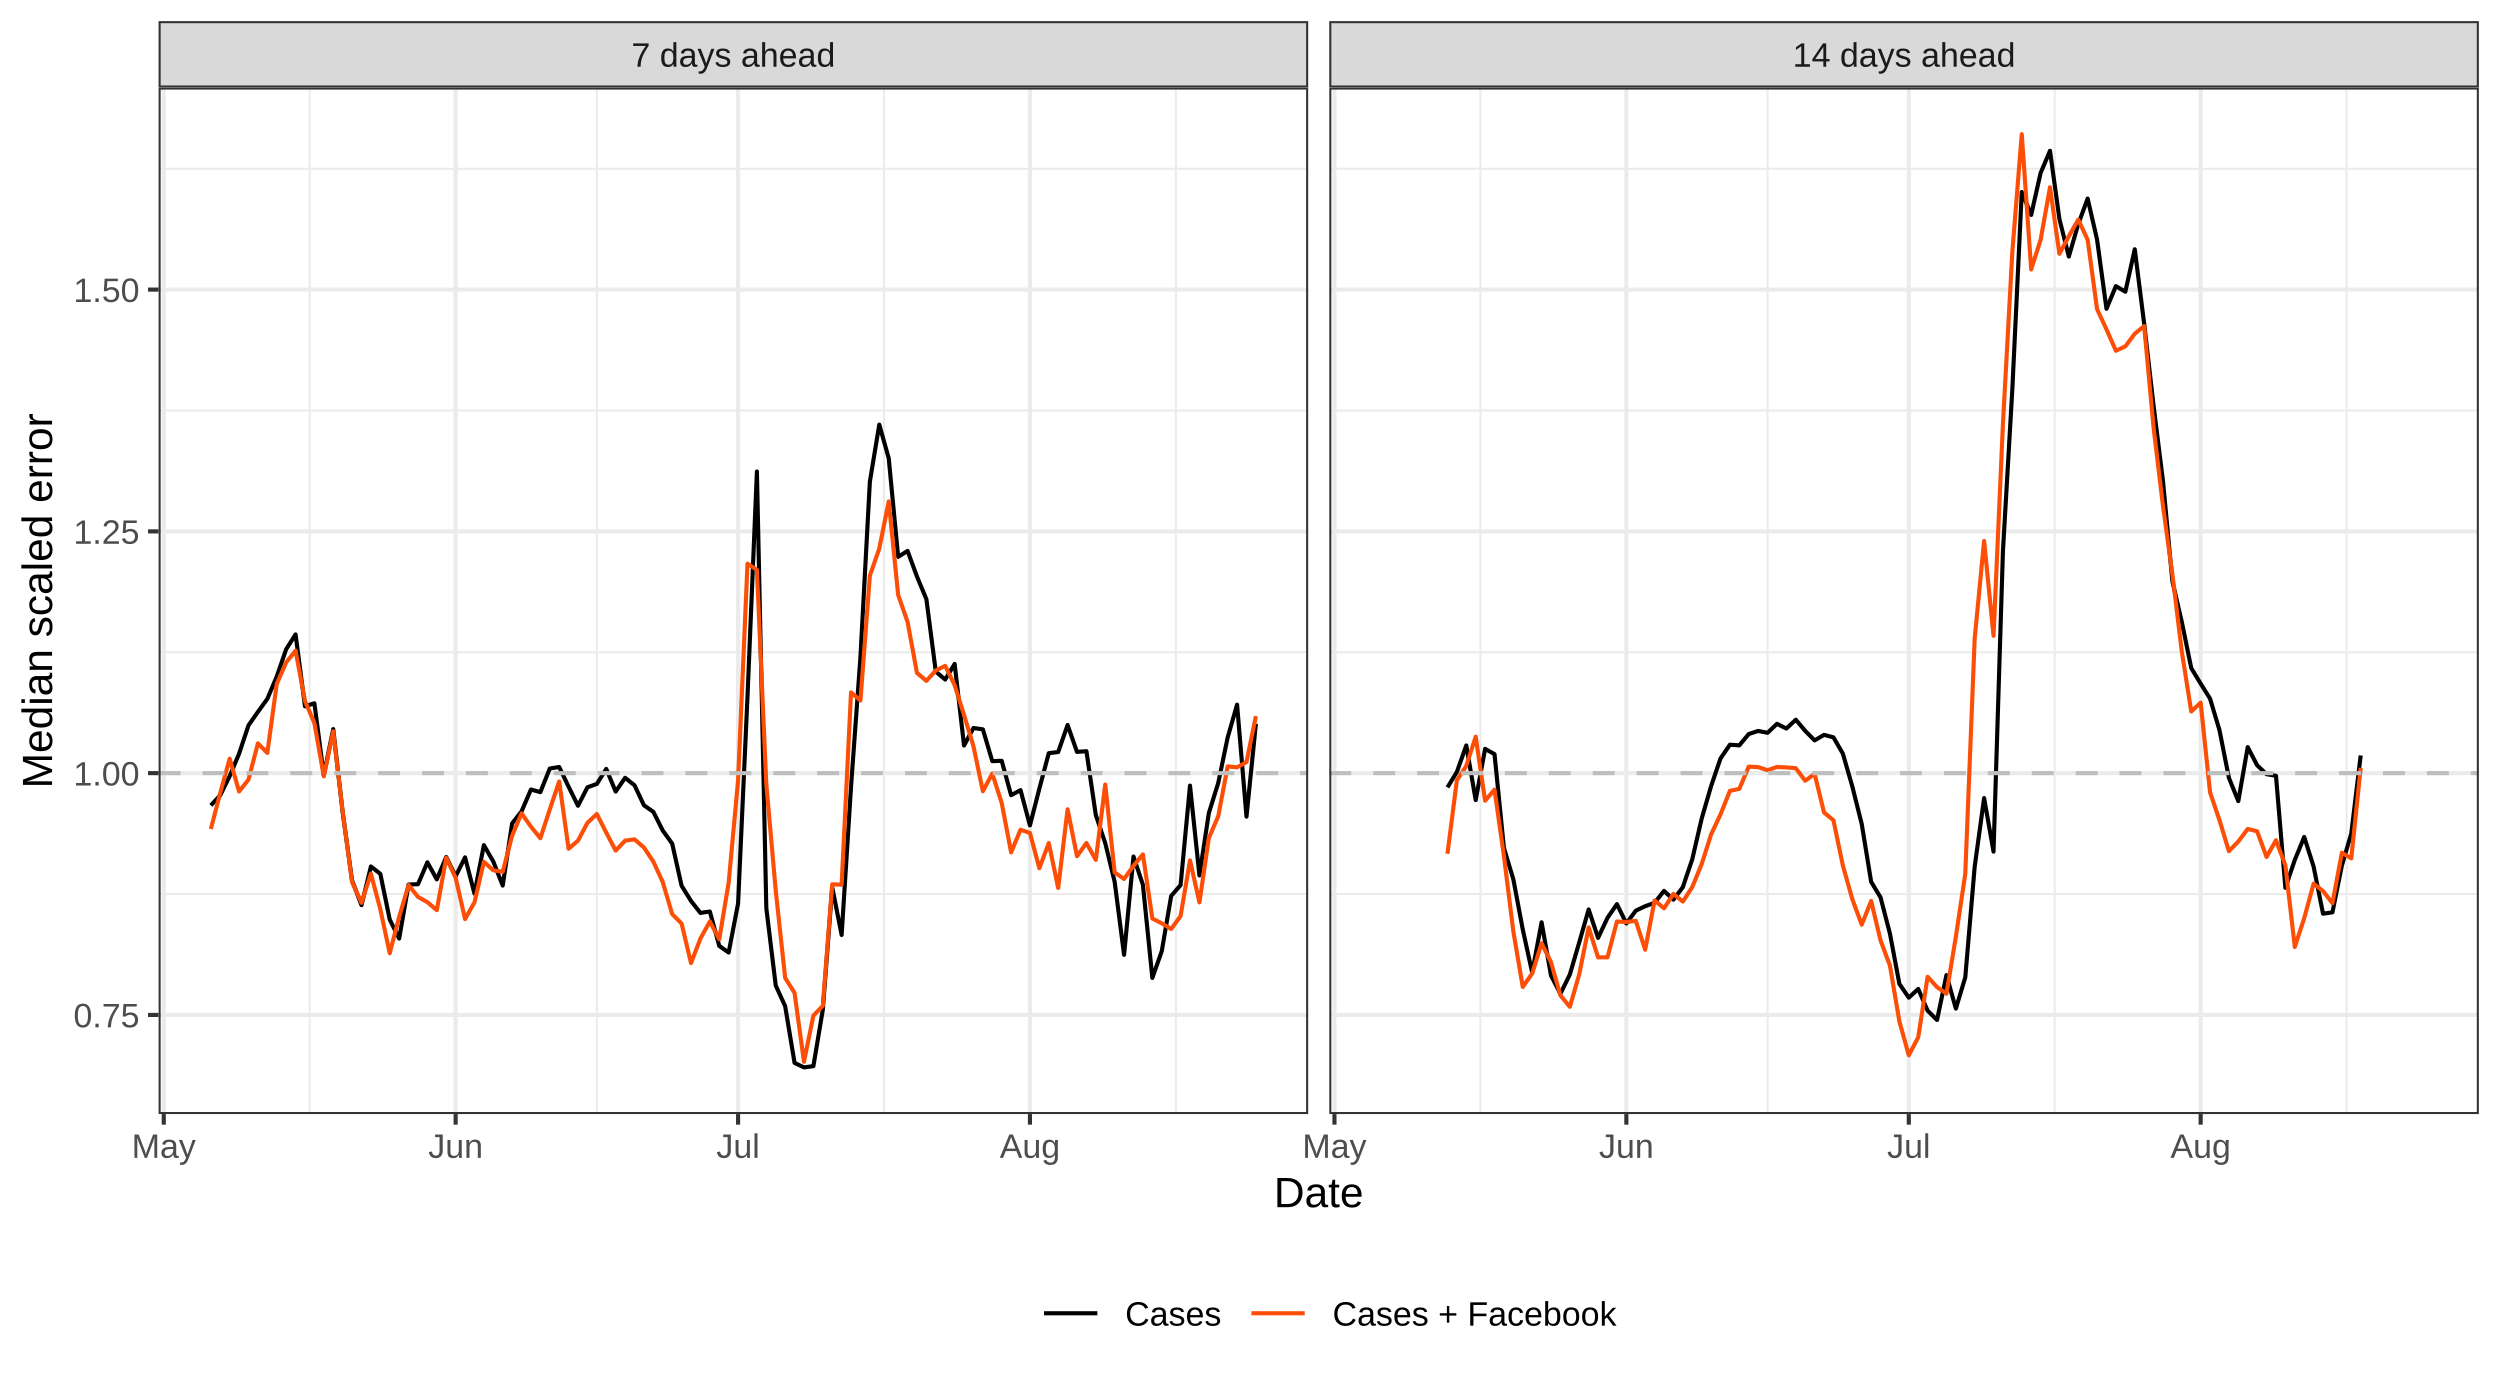
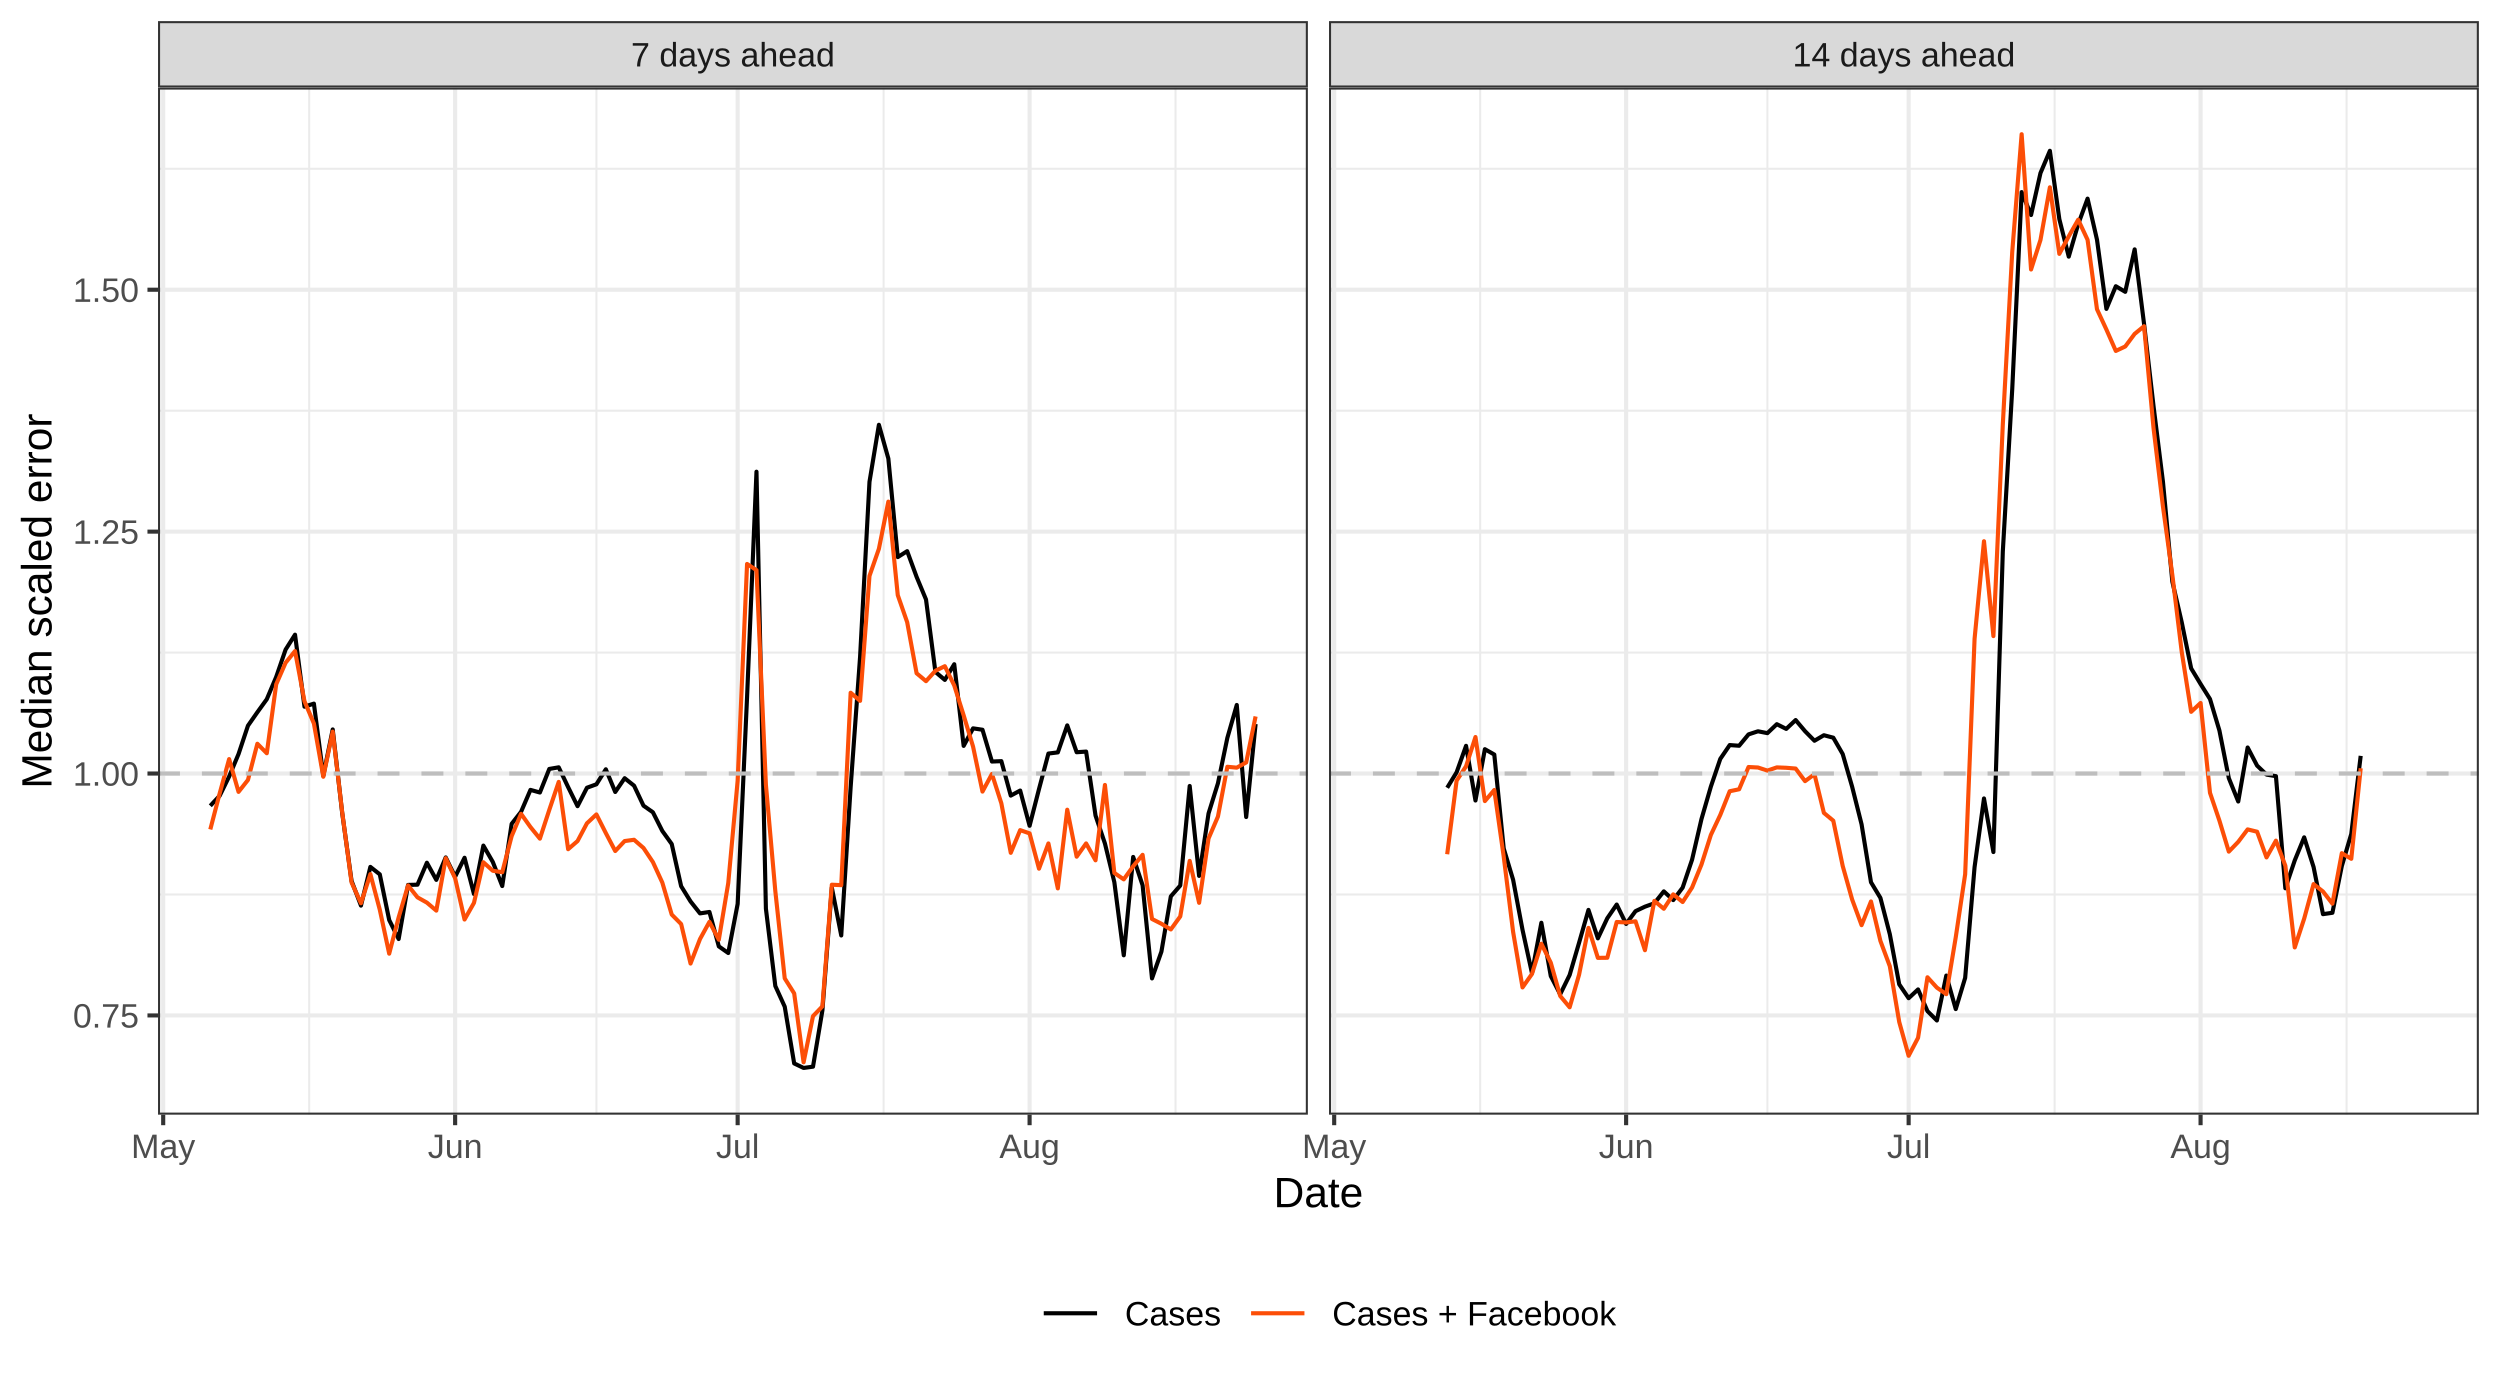
- <svg xmlns="http://www.w3.org/2000/svg" class="svglite" width="648.00pt" height="360.00pt" viewBox="0 0 648.00 360.00">
+ <svg xmlns="http://www.w3.org/2000/svg" viewBox="0 0 648.00 360.00">
  <defs>
    <style type="text/css">
-     .svglite line, .svglite polyline, .svglite polygon, .svglite path, .svglite rect, .svglite circle {
+     line, polyline, polygon, path, rect, circle {
      fill: none;
      stroke: #000000;
      stroke-linecap: round;
      stroke-linejoin: round;
      stroke-miterlimit: 10.00;
    }
-     .svglite text {
-       white-space: pre;
-     }
  </style>
  </defs>
  <rect width="100%" height="100%" style="stroke: none; fill: #FFFFFF;" />
+   <rect x="0.00" y="0.00" width="648.00" height="360.00" style="stroke-width: 1.07; stroke: #FFFFFF; fill: #FFFFFF;" />
  <defs>
-     <clipPath id="cpMC4wMHw2NDguMDB8MC4wMHwzNjAuMDA=">
+     <clipPath id="cpNDAuOTZ8MzM5LjAwfDI4OC45MnwyMi42OQ==">
+       <rect x="40.96" y="22.69" width="298.04" height="266.23" />
+     </clipPath>
+   </defs>
+   <rect x="40.96" y="22.69" width="298.04" height="266.23" style="stroke-width: 1.07; stroke: none; fill: #FFFFFF;" clip-path="url(#cpNDAuOTZ8MzM5LjAwfDI4OC45MnwyMi42OQ==)" />
+   <polyline points="40.96,231.85 339.00,231.85 " style="stroke-width: 0.53; stroke: #EBEBEB; stroke-linecap: butt;" clip-path="url(#cpNDAuOTZ8MzM5LjAwfDI4OC45MnwyMi42OQ==)" />
+   <polyline points="40.96,169.15 339.00,169.15 " style="stroke-width: 0.53; stroke: #EBEBEB; stroke-linecap: butt;" clip-path="url(#cpNDAuOTZ8MzM5LjAwfDI4OC45MnwyMi42OQ==)" />
+   <polyline points="40.96,106.45 339.00,106.45 " style="stroke-width: 0.53; stroke: #EBEBEB; stroke-linecap: butt;" clip-path="url(#cpNDAuOTZ8MzM5LjAwfDI4OC45MnwyMi42OQ==)" />
+   <polyline points="40.96,43.75 339.00,43.75 " style="stroke-width: 0.53; stroke: #EBEBEB; stroke-linecap: butt;" clip-path="url(#cpNDAuOTZ8MzM5LjAwfDI4OC45MnwyMi42OQ==)" />
+   <polyline points="80.14,288.92 80.14,22.69 " style="stroke-width: 0.53; stroke: #EBEBEB; stroke-linecap: butt;" clip-path="url(#cpNDAuOTZ8MzM5LjAwfDI4OC45MnwyMi42OQ==)" />
+   <polyline points="154.59,288.92 154.59,22.69 " style="stroke-width: 0.53; stroke: #EBEBEB; stroke-linecap: butt;" clip-path="url(#cpNDAuOTZ8MzM5LjAwfDI4OC45MnwyMi42OQ==)" />
+   <polyline points="229.03,288.92 229.03,22.69 " style="stroke-width: 0.53; stroke: #EBEBEB; stroke-linecap: butt;" clip-path="url(#cpNDAuOTZ8MzM5LjAwfDI4OC45MnwyMi42OQ==)" />
+   <polyline points="304.70,288.92 304.70,22.69 " style="stroke-width: 0.53; stroke: #EBEBEB; stroke-linecap: butt;" clip-path="url(#cpNDAuOTZ8MzM5LjAwfDI4OC45MnwyMi42OQ==)" />
+   <polyline points="40.96,263.20 339.00,263.20 " style="stroke-width: 1.07; stroke: #EBEBEB; stroke-linecap: butt;" clip-path="url(#cpNDAuOTZ8MzM5LjAwfDI4OC45MnwyMi42OQ==)" />
+   <polyline points="40.96,200.50 339.00,200.50 " style="stroke-width: 1.07; stroke: #EBEBEB; stroke-linecap: butt;" clip-path="url(#cpNDAuOTZ8MzM5LjAwfDI4OC45MnwyMi42OQ==)" />
+   <polyline points="40.96,137.80 339.00,137.80 " style="stroke-width: 1.07; stroke: #EBEBEB; stroke-linecap: butt;" clip-path="url(#cpNDAuOTZ8MzM5LjAwfDI4OC45MnwyMi42OQ==)" />
+   <polyline points="40.96,75.10 339.00,75.10 " style="stroke-width: 1.07; stroke: #EBEBEB; stroke-linecap: butt;" clip-path="url(#cpNDAuOTZ8MzM5LjAwfDI4OC45MnwyMi42OQ==)" />
+   <polyline points="42.30,288.92 42.30,22.69 " style="stroke-width: 1.07; stroke: #EBEBEB; stroke-linecap: butt;" clip-path="url(#cpNDAuOTZ8MzM5LjAwfDI4OC45MnwyMi42OQ==)" />
+   <polyline points="117.97,288.92 117.97,22.69 " style="stroke-width: 1.07; stroke: #EBEBEB; stroke-linecap: butt;" clip-path="url(#cpNDAuOTZ8MzM5LjAwfDI4OC45MnwyMi42OQ==)" />
+   <polyline points="191.20,288.92 191.20,22.69 " style="stroke-width: 1.07; stroke: #EBEBEB; stroke-linecap: butt;" clip-path="url(#cpNDAuOTZ8MzM5LjAwfDI4OC45MnwyMi42OQ==)" />
+   <polyline points="266.87,288.92 266.87,22.69 " style="stroke-width: 1.07; stroke: #EBEBEB; stroke-linecap: butt;" clip-path="url(#cpNDAuOTZ8MzM5LjAwfDI4OC45MnwyMi42OQ==)" />
+   <polyline points="54.51,208.86 56.95,206.24 59.39,201.27 61.83,195.44 64.27,188.10 66.71,184.61 69.15,181.24 71.59,175.46 74.03,168.37 76.47,164.51 78.92,183.17 81.36,182.38 83.80,201.05 86.24,189.07 88.68,210.59 91.12,228.31 93.56,234.73 96.00,224.70 98.44,226.63 100.88,238.47 103.33,243.39 105.77,229.37 108.21,229.31 110.65,223.62 113.09,228.06 115.53,222.25 117.97,227.24 120.41,222.33 122.85,231.73 125.29,219.18 127.73,223.41 130.18,229.66 132.62,213.54 135.06,210.42 137.50,204.74 139.94,205.42 142.38,199.31 144.82,198.89 147.26,204.02 149.70,208.96 152.14,204.18 154.59,203.29 157.03,199.40 159.47,205.28 161.91,201.71 164.35,203.65 166.79,208.83 169.23,210.54 171.67,215.38 174.11,218.77 176.55,229.70 178.99,233.65 181.44,236.75 183.88,236.38 186.32,245.30 188.76,247.02 191.20,234.29 193.64,180.67 196.08,122.27 198.52,235.52 200.96,255.57 203.40,260.93 205.85,275.64 208.29,276.81 210.73,276.48 213.17,261.88 215.61,230.07 218.05,242.47 220.49,203.97 222.93,170.32 225.37,124.89 227.81,110.11 230.26,118.86 232.70,144.40 235.14,142.86 237.58,149.52 240.02,155.39 242.46,174.17 244.90,176.23 247.34,172.17 249.78,193.33 252.22,188.79 254.66,189.15 257.11,197.39 259.55,197.29 261.99,206.22 264.43,204.91 266.87,214.04 269.31,204.52 271.75,195.32 274.19,195.02 276.63,188.02 279.07,194.98 281.52,194.81 283.96,211.39 286.40,218.64 288.84,228.68 291.28,247.61 293.72,222.12 296.16,229.46 298.60,253.60 301.04,246.66 303.48,232.34 305.92,229.53 308.37,203.73 310.81,227.03 313.25,210.86 315.69,203.03 318.13,191.26 320.57,182.73 323.01,211.77 325.45,187.67 " style="stroke-width: 1.07; stroke-linecap: butt;" clip-path="url(#cpNDAuOTZ8MzM5LjAwfDI4OC45MnwyMi42OQ==)" />
+   <polyline points="54.51,214.99 56.95,205.61 59.39,196.76 61.83,205.25 64.27,202.16 66.71,192.78 69.15,195.24 71.59,177.37 74.03,171.78 76.47,168.76 78.92,181.76 81.36,187.53 83.80,201.33 86.24,189.64 88.68,210.39 91.12,228.72 93.56,234.12 96.00,226.57 98.44,235.80 100.88,247.19 103.33,237.78 105.77,229.51 108.21,232.59 110.65,233.96 113.09,236.03 115.53,222.44 117.97,227.64 120.41,238.34 122.85,234.03 125.29,223.50 127.73,225.70 130.18,226.08 132.62,216.72 135.06,210.94 137.50,214.38 139.94,217.38 142.38,209.91 144.82,202.67 147.26,220.11 149.70,218.00 152.14,213.39 154.59,211.10 157.03,215.93 159.47,220.58 161.91,218.00 164.35,217.67 166.79,219.79 169.23,223.45 171.67,228.76 174.11,237.05 176.55,239.51 178.99,249.75 181.44,243.40 183.88,238.95 186.32,243.57 188.76,228.91 191.20,202.37 193.64,146.18 196.08,147.78 198.52,203.38 200.96,230.95 203.40,253.59 205.85,257.49 208.29,275.35 210.73,263.38 213.17,260.85 215.61,229.32 218.05,229.43 220.49,179.56 222.93,181.66 225.37,149.28 227.81,142.25 230.26,130.02 232.70,154.26 235.14,161.28 237.58,174.51 240.02,176.56 242.46,173.86 244.90,172.68 247.34,177.67 249.78,185.42 252.22,193.53 254.66,205.18 257.11,200.61 259.55,208.23 261.99,221.05 264.43,215.17 266.87,216.01 269.31,225.16 271.75,218.62 274.19,230.27 276.63,209.88 279.07,222.05 281.52,218.62 283.96,222.99 286.40,203.46 288.84,226.27 291.28,227.93 293.72,224.53 296.16,221.57 298.60,238.20 301.04,239.44 303.48,240.91 305.92,237.54 308.37,223.14 310.81,234.01 313.25,217.34 315.69,211.65 318.13,198.75 320.57,198.98 323.01,197.63 325.45,185.70 " style="stroke-width: 1.07; stroke: #FC4E07; stroke-linecap: butt;" clip-path="url(#cpNDAuOTZ8MzM5LjAwfDI4OC45MnwyMi42OQ==)" />
+   <line x1="40.96" y1="200.50" x2="339.00" y2="200.50" style="stroke-width: 1.07; stroke: #BEBEBE; stroke-dasharray: 5.69,5.69; stroke-linecap: butt;" clip-path="url(#cpNDAuOTZ8MzM5LjAwfDI4OC45MnwyMi42OQ==)" />
+   <rect x="40.96" y="22.69" width="298.04" height="266.23" style="stroke-width: 1.07; stroke: #333333;" clip-path="url(#cpNDAuOTZ8MzM5LjAwfDI4OC45MnwyMi42OQ==)" />
+   <defs>
+     <clipPath id="cpMC4wMHw2NDguMDB8MzYwLjAwfDAuMDA=">
      <rect x="0.00" y="0.00" width="648.00" height="360.00" />
    </clipPath>
  </defs>
-   <g clip-path="url(#cpMC4wMHw2NDguMDB8MC4wMHwzNjAuMDA=)">
-     <rect x="0.00" y="0.00" width="648.00" height="360.00" style="stroke-width: 1.07; stroke: #FFFFFF; fill: #FFFFFF;" />
+   <defs>
+     <clipPath id="cpMzQ0LjQ4fDY0Mi41MnwyODguOTJ8MjIuNjk=">
+       <rect x="344.48" y="22.69" width="298.04" height="266.23" />
+     </clipPath>
+   </defs>
+   <rect x="344.48" y="22.69" width="298.04" height="266.23" style="stroke-width: 1.07; stroke: none; fill: #FFFFFF;" clip-path="url(#cpMzQ0LjQ4fDY0Mi41MnwyODguOTJ8MjIuNjk=)" />
+   <polyline points="344.48,231.85 642.52,231.85 " style="stroke-width: 0.53; stroke: #EBEBEB; stroke-linecap: butt;" clip-path="url(#cpMzQ0LjQ4fDY0Mi41MnwyODguOTJ8MjIuNjk=)" />
+   <polyline points="344.48,169.15 642.52,169.15 " style="stroke-width: 0.53; stroke: #EBEBEB; stroke-linecap: butt;" clip-path="url(#cpMzQ0LjQ4fDY0Mi41MnwyODguOTJ8MjIuNjk=)" />
+   <polyline points="344.48,106.45 642.52,106.45 " style="stroke-width: 0.53; stroke: #EBEBEB; stroke-linecap: butt;" clip-path="url(#cpMzQ0LjQ4fDY0Mi41MnwyODguOTJ8MjIuNjk=)" />
+   <polyline points="344.48,43.75 642.52,43.75 " style="stroke-width: 0.53; stroke: #EBEBEB; stroke-linecap: butt;" clip-path="url(#cpMzQ0LjQ4fDY0Mi41MnwyODguOTJ8MjIuNjk=)" />
+   <polyline points="383.66,288.92 383.66,22.69 " style="stroke-width: 0.53; stroke: #EBEBEB; stroke-linecap: butt;" clip-path="url(#cpMzQ0LjQ4fDY0Mi41MnwyODguOTJ8MjIuNjk=)" />
+   <polyline points="458.11,288.92 458.11,22.69 " style="stroke-width: 0.53; stroke: #EBEBEB; stroke-linecap: butt;" clip-path="url(#cpMzQ0LjQ4fDY0Mi41MnwyODguOTJ8MjIuNjk=)" />
+   <polyline points="532.56,288.92 532.56,22.69 " style="stroke-width: 0.53; stroke: #EBEBEB; stroke-linecap: butt;" clip-path="url(#cpMzQ0LjQ4fDY0Mi41MnwyODguOTJ8MjIuNjk=)" />
+   <polyline points="608.23,288.92 608.23,22.69 " style="stroke-width: 0.53; stroke: #EBEBEB; stroke-linecap: butt;" clip-path="url(#cpMzQ0LjQ4fDY0Mi41MnwyODguOTJ8MjIuNjk=)" />
+   <polyline points="344.48,263.20 642.52,263.20 " style="stroke-width: 1.07; stroke: #EBEBEB; stroke-linecap: butt;" clip-path="url(#cpMzQ0LjQ4fDY0Mi41MnwyODguOTJ8MjIuNjk=)" />
+   <polyline points="344.48,200.50 642.52,200.50 " style="stroke-width: 1.07; stroke: #EBEBEB; stroke-linecap: butt;" clip-path="url(#cpMzQ0LjQ4fDY0Mi41MnwyODguOTJ8MjIuNjk=)" />
+   <polyline points="344.48,137.80 642.52,137.80 " style="stroke-width: 1.07; stroke: #EBEBEB; stroke-linecap: butt;" clip-path="url(#cpMzQ0LjQ4fDY0Mi41MnwyODguOTJ8MjIuNjk=)" />
+   <polyline points="344.48,75.10 642.52,75.10 " style="stroke-width: 1.07; stroke: #EBEBEB; stroke-linecap: butt;" clip-path="url(#cpMzQ0LjQ4fDY0Mi41MnwyODguOTJ8MjIuNjk=)" />
+   <polyline points="345.82,288.92 345.82,22.69 " style="stroke-width: 1.07; stroke: #EBEBEB; stroke-linecap: butt;" clip-path="url(#cpMzQ0LjQ4fDY0Mi41MnwyODguOTJ8MjIuNjk=)" />
+   <polyline points="421.49,288.92 421.49,22.69 " style="stroke-width: 1.07; stroke: #EBEBEB; stroke-linecap: butt;" clip-path="url(#cpMzQ0LjQ4fDY0Mi41MnwyODguOTJ8MjIuNjk=)" />
+   <polyline points="494.72,288.92 494.72,22.69 " style="stroke-width: 1.07; stroke: #EBEBEB; stroke-linecap: butt;" clip-path="url(#cpMzQ0LjQ4fDY0Mi41MnwyODguOTJ8MjIuNjk=)" />
+   <polyline points="570.39,288.92 570.39,22.69 " style="stroke-width: 1.07; stroke: #EBEBEB; stroke-linecap: butt;" clip-path="url(#cpMzQ0LjQ4fDY0Mi41MnwyODguOTJ8MjIuNjk=)" />
+   <polyline points="375.11,204.19 377.55,200.19 380.00,193.32 382.44,207.49 384.88,194.19 387.32,195.58 389.76,219.92 392.20,228.04 394.64,241.03 397.08,252.21 399.52,239.18 401.96,252.99 404.40,257.72 406.85,252.72 409.29,244.38 411.73,235.85 414.17,243.22 416.61,238.01 419.05,234.46 421.49,239.48 423.93,236.17 426.37,235.01 428.81,234.13 431.26,231.04 433.70,233.30 436.14,230.07 438.58,222.84 441.02,212.31 443.46,203.88 445.90,196.70 448.34,193.12 450.78,193.30 453.22,190.35 455.67,189.55 458.11,190.03 460.55,187.71 462.99,188.93 465.43,186.64 467.87,189.53 470.31,192.00 472.75,190.57 475.19,191.21 477.63,195.45 480.07,203.91 482.52,213.67 484.96,228.68 487.40,232.73 489.84,242.15 492.28,255.14 494.72,258.73 497.16,256.46 499.60,262.09 502.04,264.51 504.48,252.87 506.93,261.55 509.37,253.46 511.81,224.74 514.25,206.96 516.69,220.85 519.13,142.92 521.57,100.87 524.01,49.79 526.45,55.73 528.89,44.86 531.33,39.09 533.78,56.80 536.22,66.52 538.66,58.12 541.10,51.49 543.54,62.13 545.98,80.06 548.42,74.19 550.86,75.64 553.30,64.64 555.74,83.96 558.19,105.23 560.63,124.81 563.07,150.76 565.51,161.32 567.95,173.25 570.39,177.29 572.83,181.19 575.27,189.35 577.71,201.70 580.15,207.75 582.59,193.75 585.04,198.45 587.48,200.78 589.92,201.18 592.36,230.24 594.80,223.01 597.24,217.04 599.68,224.74 602.12,236.95 604.56,236.59 607.00,224.48 609.45,216.15 611.89,195.92 " style="stroke-width: 1.07; stroke-linecap: butt;" clip-path="url(#cpMzQ0LjQ4fDY0Mi41MnwyODguOTJ8MjIuNjk=)" />
+   <polyline points="375.11,221.42 377.55,202.36 380.00,198.62 382.44,191.04 384.88,207.64 387.32,204.77 389.76,222.02 392.20,241.56 394.64,255.94 397.08,252.46 399.52,244.61 401.96,249.53 404.40,258.15 406.85,261.09 409.29,252.66 411.73,240.51 414.17,248.28 416.61,248.25 419.05,238.98 421.49,239.10 423.93,238.80 426.37,246.29 428.81,233.51 431.26,235.55 433.70,231.82 436.14,233.80 438.58,230.05 441.02,224.09 443.46,216.40 445.90,211.22 448.34,205.09 450.78,204.58 453.22,198.81 455.67,198.94 458.11,199.74 460.55,198.91 462.99,199.01 465.43,199.21 467.87,202.47 470.31,200.69 472.75,210.70 475.19,212.73 477.63,224.46 480.07,233.14 482.52,239.80 484.96,233.66 487.40,243.88 489.84,250.45 492.28,264.90 494.72,273.66 497.16,269.00 499.60,253.31 502.04,255.99 504.48,257.69 506.93,242.94 509.37,226.60 511.81,165.58 514.25,140.29 516.69,164.87 519.13,109.97 521.57,65.30 524.01,34.79 526.45,69.85 528.89,62.20 531.33,48.55 533.78,65.80 536.22,61.26 538.66,56.95 541.10,62.16 543.54,80.16 545.98,85.42 548.42,90.96 550.86,89.81 553.30,86.54 555.74,84.55 558.19,110.91 560.63,131.25 563.07,149.03 565.51,169.01 567.95,184.50 570.39,182.22 572.83,205.50 575.27,212.70 577.71,220.74 580.15,218.21 582.59,214.98 585.04,215.58 587.48,222.24 589.92,217.90 592.36,224.39 594.80,245.57 597.24,238.11 599.68,229.16 602.12,231.08 604.56,234.23 607.00,221.14 609.45,222.60 611.89,199.13 " style="stroke-width: 1.07; stroke: #FC4E07; stroke-linecap: butt;" clip-path="url(#cpMzQ0LjQ4fDY0Mi41MnwyODguOTJ8MjIuNjk=)" />
+   <line x1="344.48" y1="200.50" x2="642.52" y2="200.50" style="stroke-width: 1.07; stroke: #BEBEBE; stroke-dasharray: 5.69,5.69; stroke-linecap: butt;" clip-path="url(#cpMzQ0LjQ4fDY0Mi41MnwyODguOTJ8MjIuNjk=)" />
+   <rect x="344.48" y="22.69" width="298.04" height="266.23" style="stroke-width: 1.07; stroke: #333333;" clip-path="url(#cpMzQ0LjQ4fDY0Mi41MnwyODguOTJ8MjIuNjk=)" />
+   <defs>
+     <clipPath id="cpMC4wMHw2NDguMDB8MzYwLjAwfDAuMDA=">
+       <rect x="0.00" y="0.00" width="648.00" height="360.00" />
+     </clipPath>
+   </defs>
+   <defs>
+     <clipPath id="cpNDAuOTZ8MzM5LjAwfDIyLjY5fDUuNDg=">
+       <rect x="40.96" y="5.48" width="298.04" height="17.21" />
+     </clipPath>
+   </defs>
+   <rect x="40.96" y="5.48" width="298.04" height="17.21" style="stroke-width: 1.07; stroke: #333333; fill: #D9D9D9;" clip-path="url(#cpNDAuOTZ8MzM5LjAwfDIyLjY5fDUuNDg=)" />
+   <g clip-path="url(#cpNDAuOTZ8MzM5LjAwfDIyLjY5fDUuNDg=)">
+     <text x="163.56" y="17.23" style="font-size: 8.80px; fill: #1A1A1A; font-family: Arial;" textLength="52.84px" lengthAdjust="spacingAndGlyphs">7 days ahead</text>
  </g>
  <defs>
-     <clipPath id="cpNDEuMTF8MzM5LjA3fDIyLjY5fDI4OC43Nw==">
-       <rect x="41.11" y="22.69" width="297.97" height="266.08" />
+     <clipPath id="cpMC4wMHw2NDguMDB8MzYwLjAwfDAuMDA=">
+       <rect x="0.00" y="0.00" width="648.00" height="360.00" />
    </clipPath>
  </defs>
-   <g clip-path="url(#cpNDEuMTF8MzM5LjA3fDIyLjY5fDI4OC43Nw==)">
-     <rect x="41.11" y="22.69" width="297.97" height="266.08" style="stroke-width: 1.07; stroke: none; fill: #FFFFFF;" />
-     <polyline points="41.11,231.74 339.07,231.74 " style="stroke-width: 0.53; stroke: #EBEBEB; stroke-linecap: butt;" />
-     <polyline points="41.11,169.07 339.07,169.07 " style="stroke-width: 0.53; stroke: #EBEBEB; stroke-linecap: butt;" />
-     <polyline points="41.11,106.40 339.07,106.40 " style="stroke-width: 0.53; stroke: #EBEBEB; stroke-linecap: butt;" />
-     <polyline points="41.11,43.74 339.07,43.74 " style="stroke-width: 0.53; stroke: #EBEBEB; stroke-linecap: butt;" />
-     <polyline points="80.27,288.77 80.27,22.69 " style="stroke-width: 0.53; stroke: #EBEBEB; stroke-linecap: butt;" />
-     <polyline points="154.70,288.77 154.70,22.69 " style="stroke-width: 0.53; stroke: #EBEBEB; stroke-linecap: butt;" />
-     <polyline points="229.14,288.77 229.14,22.69 " style="stroke-width: 0.53; stroke: #EBEBEB; stroke-linecap: butt;" />
-     <polyline points="304.79,288.77 304.79,22.69 " style="stroke-width: 0.53; stroke: #EBEBEB; stroke-linecap: butt;" />
-     <polyline points="41.11,263.07 339.07,263.07 " style="stroke-width: 1.07; stroke: #EBEBEB; stroke-linecap: butt;" />
-     <polyline points="41.11,200.40 339.07,200.40 " style="stroke-width: 1.07; stroke: #EBEBEB; stroke-linecap: butt;" />
-     <polyline points="41.11,137.74 339.07,137.74 " style="stroke-width: 1.07; stroke: #EBEBEB; stroke-linecap: butt;" />
-     <polyline points="41.11,75.07 339.07,75.07 " style="stroke-width: 1.07; stroke: #EBEBEB; stroke-linecap: butt;" />
-     <polyline points="42.45,288.77 42.45,22.69 " style="stroke-width: 1.07; stroke: #EBEBEB; stroke-linecap: butt;" />
-     <polyline points="118.10,288.77 118.10,22.69 " style="stroke-width: 1.07; stroke: #EBEBEB; stroke-linecap: butt;" />
-     <polyline points="191.31,288.77 191.31,22.69 " style="stroke-width: 1.07; stroke: #EBEBEB; stroke-linecap: butt;" />
-     <polyline points="266.96,288.77 266.96,22.69 " style="stroke-width: 1.07; stroke: #EBEBEB; stroke-linecap: butt;" />
-     <polyline points="54.65,208.75 57.09,206.14 59.53,201.18 61.97,195.35 64.41,188.01 66.85,184.52 69.29,181.15 71.73,175.37 74.17,168.29 76.61,164.44 79.05,183.08 81.49,182.29 83.93,200.95 86.37,188.98 88.81,210.48 91.25,228.20 93.70,234.62 96.14,224.59 98.58,226.51 101.02,238.35 103.46,243.27 105.90,229.26 108.34,229.19 110.78,223.51 113.22,227.94 115.66,222.14 118.10,227.13 120.54,222.22 122.98,231.61 125.42,219.07 127.86,223.30 130.30,229.54 132.74,213.43 135.18,210.32 137.62,204.64 140.06,205.32 142.50,199.21 144.94,198.80 147.38,203.92 149.82,208.85 152.26,204.08 154.70,203.19 157.14,199.31 159.58,205.18 162.03,201.61 164.47,203.55 166.91,208.73 169.35,210.44 171.79,215.28 174.23,218.67 176.67,229.59 179.11,233.53 181.55,236.63 183.99,236.26 186.43,245.18 188.87,246.90 191.31,234.18 193.75,180.59 196.19,122.22 198.63,235.40 201.07,255.44 203.51,260.80 205.95,275.50 208.39,276.67 210.83,276.34 213.27,261.75 215.71,229.96 218.15,242.34 220.59,203.87 223.03,170.24 225.47,124.84 227.91,110.06 230.36,118.80 232.80,144.33 235.24,142.80 237.68,149.45 240.12,155.31 242.56,174.09 245.00,176.14 247.44,172.09 249.88,193.24 252.32,188.70 254.76,189.05 257.20,197.29 259.64,197.20 262.08,206.12 264.52,204.80 266.96,213.94 269.40,204.42 271.84,195.23 274.28,194.92 276.72,187.92 279.16,194.89 281.60,194.71 284.04,211.29 286.48,218.54 288.92,228.57 291.36,247.49 293.80,222.01 296.24,229.34 298.69,253.47 301.13,246.54 303.57,232.22 306.01,229.41 308.45,203.63 310.89,226.92 313.33,210.75 315.77,202.93 318.21,191.16 320.65,182.64 323.09,211.67 325.53,187.58 " style="stroke-width: 1.07; stroke-linecap: butt;" />
-     <polyline points="54.65,214.88 57.09,205.51 59.53,196.66 61.97,205.15 64.41,202.07 66.85,192.68 69.29,195.15 71.73,177.29 74.17,171.70 76.61,168.67 79.05,181.68 81.49,187.43 83.93,201.23 86.37,189.55 88.81,210.29 91.25,228.61 93.70,234.01 96.14,226.46 98.58,235.68 101.02,247.07 103.46,237.67 105.90,229.40 108.34,232.48 110.78,233.85 113.22,235.91 115.66,222.33 118.10,227.52 120.54,238.22 122.98,233.91 125.42,223.39 127.86,225.59 130.30,225.97 132.74,216.61 135.18,210.83 137.62,214.27 140.06,217.27 142.50,209.81 144.94,202.57 147.38,220.00 149.82,217.89 152.26,213.28 154.70,210.99 157.14,215.82 159.58,220.47 162.03,217.89 164.47,217.56 166.91,219.68 169.35,223.34 171.79,228.65 174.23,236.93 176.67,239.39 179.11,249.63 181.55,243.28 183.99,238.84 186.43,243.45 188.87,228.80 191.31,202.27 193.75,146.11 196.19,147.71 198.63,203.28 201.07,230.83 203.51,253.46 205.95,257.36 208.39,275.22 210.83,263.25 213.27,260.72 215.71,229.21 218.15,229.31 220.59,179.47 223.03,181.57 225.47,149.21 227.91,142.18 230.36,129.97 232.80,154.19 235.24,161.20 237.68,174.43 240.12,176.48 242.56,173.78 245.00,172.59 247.44,177.58 249.88,185.33 252.32,193.43 254.76,205.08 257.20,200.52 259.64,208.12 262.08,220.94 264.52,215.07 266.96,215.90 269.40,225.05 271.84,218.51 274.28,230.16 276.72,209.78 279.16,221.94 281.60,218.51 284.04,222.88 286.48,203.36 288.92,226.15 291.36,227.82 293.80,224.42 296.24,221.46 298.69,238.08 301.13,239.32 303.57,240.79 306.01,237.42 308.45,223.03 310.89,233.90 313.33,217.23 315.77,211.55 318.21,198.65 320.65,198.89 323.09,197.53 325.53,185.61 " style="stroke-width: 1.07; stroke: #FC4E07; stroke-linecap: butt;" />
-     <line x1="41.11" y1="200.40" x2="339.07" y2="200.40" style="stroke-width: 1.07; stroke: #BEBEBE; stroke-dasharray: 5.69,5.69; stroke-linecap: butt;" />
-     <rect x="41.11" y="22.69" width="297.97" height="266.08" style="stroke-width: 1.07; stroke: #333333;" />
-   </g>
-   <g clip-path="url(#cpMC4wMHw2NDguMDB8MC4wMHwzNjAuMDA=)">
- </g>
  <defs>
-     <clipPath id="cpMzQ0LjU1fDY0Mi41MnwyMi42OXwyODguNzc=">
-       <rect x="344.55" y="22.69" width="297.97" height="266.08" />
+     <clipPath id="cpMzQ0LjQ4fDY0Mi41MnwyMi42OXw1LjQ4">
+       <rect x="344.48" y="5.48" width="298.04" height="17.21" />
    </clipPath>
  </defs>
-   <g clip-path="url(#cpMzQ0LjU1fDY0Mi41MnwyMi42OXwyODguNzc=)">
-     <rect x="344.55" y="22.69" width="297.97" height="266.08" style="stroke-width: 1.07; stroke: none; fill: #FFFFFF;" />
-     <polyline points="344.55,231.74 642.52,231.74 " style="stroke-width: 0.53; stroke: #EBEBEB; stroke-linecap: butt;" />
-     <polyline points="344.55,169.07 642.52,169.07 " style="stroke-width: 0.53; stroke: #EBEBEB; stroke-linecap: butt;" />
-     <polyline points="344.55,106.40 642.52,106.40 " style="stroke-width: 0.53; stroke: #EBEBEB; stroke-linecap: butt;" />
-     <polyline points="344.55,43.74 642.52,43.74 " style="stroke-width: 0.53; stroke: #EBEBEB; stroke-linecap: butt;" />
-     <polyline points="383.72,288.77 383.72,22.69 " style="stroke-width: 0.53; stroke: #EBEBEB; stroke-linecap: butt;" />
-     <polyline points="458.15,288.77 458.15,22.69 " style="stroke-width: 0.53; stroke: #EBEBEB; stroke-linecap: butt;" />
-     <polyline points="532.58,288.77 532.58,22.69 " style="stroke-width: 0.53; stroke: #EBEBEB; stroke-linecap: butt;" />
-     <polyline points="608.23,288.77 608.23,22.69 " style="stroke-width: 0.53; stroke: #EBEBEB; stroke-linecap: butt;" />
-     <polyline points="344.55,263.07 642.52,263.07 " style="stroke-width: 1.07; stroke: #EBEBEB; stroke-linecap: butt;" />
-     <polyline points="344.55,200.40 642.52,200.40 " style="stroke-width: 1.07; stroke: #EBEBEB; stroke-linecap: butt;" />
-     <polyline points="344.55,137.74 642.52,137.74 " style="stroke-width: 1.07; stroke: #EBEBEB; stroke-linecap: butt;" />
-     <polyline points="344.55,75.07 642.52,75.07 " style="stroke-width: 1.07; stroke: #EBEBEB; stroke-linecap: butt;" />
-     <polyline points="345.89,288.77 345.89,22.69 " style="stroke-width: 1.07; stroke: #EBEBEB; stroke-linecap: butt;" />
-     <polyline points="421.55,288.77 421.55,22.69 " style="stroke-width: 1.07; stroke: #EBEBEB; stroke-linecap: butt;" />
-     <polyline points="494.76,288.77 494.76,22.69 " style="stroke-width: 1.07; stroke: #EBEBEB; stroke-linecap: butt;" />
-     <polyline points="570.41,288.77 570.41,22.69 " style="stroke-width: 1.07; stroke: #EBEBEB; stroke-linecap: butt;" />
-     <polyline points="375.18,204.09 377.62,200.09 380.06,193.22 382.50,207.39 384.94,194.10 387.38,195.48 389.82,219.81 392.26,227.93 394.70,240.91 397.14,252.09 399.58,239.06 402.02,252.86 404.46,257.59 406.90,252.59 409.34,244.26 411.78,235.73 414.22,243.10 416.67,237.89 419.11,234.35 421.55,239.36 423.99,236.05 426.43,234.89 428.87,234.01 431.31,230.92 433.75,233.18 436.19,229.95 438.63,222.73 441.07,212.20 443.51,203.78 445.95,196.60 448.39,193.03 450.83,193.20 453.27,190.26 455.71,189.46 458.15,189.94 460.59,187.62 463.03,188.84 465.47,186.55 467.91,189.44 470.35,191.91 472.79,190.47 475.23,191.12 477.67,195.35 480.11,203.81 482.56,213.57 485.00,228.56 487.44,232.61 489.88,242.03 492.32,255.02 494.76,258.59 497.20,256.33 499.64,261.96 502.08,264.38 504.52,252.75 506.96,261.42 509.40,253.33 511.84,224.63 514.28,206.86 516.72,220.74 519.16,142.86 521.60,100.83 524.04,49.77 526.48,55.71 528.92,44.85 531.36,39.08 533.80,56.78 536.24,66.50 538.68,58.10 541.12,51.47 543.56,62.11 546.00,80.03 548.44,74.16 550.89,75.61 553.33,64.61 555.77,83.93 558.21,105.18 560.65,124.75 563.09,150.69 565.53,161.24 567.97,173.17 570.41,177.20 572.85,181.10 575.29,189.26 577.73,201.60 580.17,207.65 582.61,193.65 585.05,198.35 587.49,200.68 589.93,201.08 592.37,230.12 594.81,222.90 597.25,216.94 599.69,224.63 602.13,236.83 604.57,236.47 607.01,224.37 609.45,216.04 611.89,195.82 " style="stroke-width: 1.07; stroke-linecap: butt;" />
-     <polyline points="375.18,221.31 377.62,202.26 380.06,198.52 382.50,190.95 384.94,207.54 387.38,204.67 389.82,221.91 392.26,241.44 394.70,255.81 397.14,252.33 399.58,244.49 402.02,249.40 404.46,258.02 406.90,260.96 409.34,252.53 411.78,240.39 414.22,248.16 416.67,248.13 419.11,238.86 421.55,238.98 423.99,238.68 426.43,246.17 428.87,233.39 431.31,235.43 433.75,231.71 436.19,233.68 438.63,229.94 441.07,223.98 443.51,216.30 445.95,211.11 448.39,204.99 450.83,204.48 453.27,198.71 455.71,198.84 458.15,199.64 460.59,198.81 463.03,198.91 465.47,199.12 467.91,202.37 470.35,200.59 472.79,210.60 475.23,212.62 477.67,224.35 480.11,233.02 482.56,239.68 485.00,233.54 487.44,243.76 489.88,250.33 492.32,264.76 494.76,273.52 497.20,268.86 499.64,253.18 502.08,255.86 504.52,257.56 506.96,242.82 509.40,226.49 511.84,165.50 514.28,140.22 516.72,164.79 519.16,109.92 521.60,65.28 524.04,34.78 526.48,69.83 528.92,62.18 531.36,48.54 533.80,65.78 536.24,61.24 538.68,56.93 541.12,62.13 543.56,80.12 546.00,85.38 548.44,90.92 550.89,89.77 553.33,86.50 555.77,84.52 558.21,110.86 560.65,131.20 563.09,148.96 565.53,168.93 567.97,184.41 570.41,182.13 572.85,205.40 575.29,212.59 577.73,220.63 580.17,218.11 582.61,214.87 585.05,215.47 587.49,222.13 589.93,217.79 592.37,224.28 594.81,245.45 597.25,237.99 599.69,229.05 602.13,230.96 604.57,234.11 607.01,221.03 609.45,222.49 611.89,199.03 " style="stroke-width: 1.07; stroke: #FC4E07; stroke-linecap: butt;" />
-     <line x1="344.55" y1="200.40" x2="642.52" y2="200.40" style="stroke-width: 1.07; stroke: #BEBEBE; stroke-dasharray: 5.69,5.69; stroke-linecap: butt;" />
-     <rect x="344.55" y="22.69" width="297.97" height="266.08" style="stroke-width: 1.07; stroke: #333333;" />
+   <rect x="344.48" y="5.48" width="298.04" height="17.21" style="stroke-width: 1.07; stroke: #333333; fill: #D9D9D9;" clip-path="url(#cpMzQ0LjQ4fDY0Mi41MnwyMi42OXw1LjQ4)" />
+   <g clip-path="url(#cpMzQ0LjQ4fDY0Mi41MnwyMi42OXw1LjQ4)">
+     <text x="464.63" y="17.23" style="font-size: 8.80px; fill: #1A1A1A; font-family: Arial;" textLength="57.74px" lengthAdjust="spacingAndGlyphs">14 days ahead</text>
  </g>
-   <g clip-path="url(#cpMC4wMHw2NDguMDB8MC4wMHwzNjAuMDA=)">
- </g>
  <defs>
-     <clipPath id="cpNDEuMTF8MzM5LjA3fDUuNDh8MjIuNjk=">
-       <rect x="41.11" y="5.48" width="297.97" height="17.21" />
+     <clipPath id="cpMC4wMHw2NDguMDB8MzYwLjAwfDAuMDA=">
+       <rect x="0.00" y="0.00" width="648.00" height="360.00" />
    </clipPath>
  </defs>
-   <g clip-path="url(#cpNDEuMTF8MzM5LjA3fDUuNDh8MjIuNjk=)">
-     <rect x="41.11" y="5.48" width="297.97" height="17.21" style="stroke-width: 1.07; stroke: #333333; fill: #D9D9D9;" />
-     <text x="190.09" y="17.29" text-anchor="middle" style="font-size: 8.80px;fill: #1A1A1A; font-family: &quot;Arial&quot;;" textLength="59.31px" lengthAdjust="spacingAndGlyphs">7 days ahead</text>
+   <polyline points="42.30,291.66 42.30,288.92 " style="stroke-width: 1.07; stroke: #333333; stroke-linecap: butt;" clip-path="url(#cpMC4wMHw2NDguMDB8MzYwLjAwfDAuMDA=)" />
+   <polyline points="117.97,291.66 117.97,288.92 " style="stroke-width: 1.07; stroke: #333333; stroke-linecap: butt;" clip-path="url(#cpMC4wMHw2NDguMDB8MzYwLjAwfDAuMDA=)" />
+   <polyline points="191.20,291.66 191.20,288.92 " style="stroke-width: 1.07; stroke: #333333; stroke-linecap: butt;" clip-path="url(#cpMC4wMHw2NDguMDB8MzYwLjAwfDAuMDA=)" />
+   <polyline points="266.87,291.66 266.87,288.92 " style="stroke-width: 1.07; stroke: #333333; stroke-linecap: butt;" clip-path="url(#cpMC4wMHw2NDguMDB8MzYwLjAwfDAuMDA=)" />
+   <g clip-path="url(#cpMC4wMHw2NDguMDB8MzYwLjAwfDAuMDA=)">
+     <text x="33.99" y="300.15" style="font-size: 8.80px; fill: #4D4D4D; font-family: Arial;" textLength="16.62px" lengthAdjust="spacingAndGlyphs">May</text>
  </g>
-   <g clip-path="url(#cpMC4wMHw2NDguMDB8MC4wMHwzNjAuMDA=)">
- </g>
-   <defs>
-     <clipPath id="cpMzQ0LjU1fDY0Mi41Mnw1LjQ4fDIyLjY5">
-       <rect x="344.55" y="5.48" width="297.97" height="17.21" />
-     </clipPath>
-   </defs>
-   <g clip-path="url(#cpMzQ0LjU1fDY0Mi41Mnw1LjQ4fDIyLjY5)">
-     <rect x="344.55" y="5.48" width="297.97" height="17.21" style="stroke-width: 1.07; stroke: #333333; fill: #D9D9D9;" />
-     <text x="493.54" y="17.29" text-anchor="middle" style="font-size: 8.80px;fill: #1A1A1A; font-family: &quot;Arial&quot;;" textLength="64.91px" lengthAdjust="spacingAndGlyphs">14 days ahead</text>
+   <g clip-path="url(#cpMC4wMHw2NDguMDB8MzYwLjAwfDAuMDA=)">
+     <text x="110.88" y="300.15" style="font-size: 8.80px; fill: #4D4D4D; font-family: Arial;" textLength="14.19px" lengthAdjust="spacingAndGlyphs">Jun</text>
  </g>
-   <g clip-path="url(#cpMC4wMHw2NDguMDB8MC4wMHwzNjAuMDA=)">
-     <polyline points="42.45,291.51 42.45,288.77 " style="stroke-width: 1.07; stroke: #333333; stroke-linecap: butt;" />
-     <polyline points="118.10,291.51 118.10,288.77 " style="stroke-width: 1.07; stroke: #333333; stroke-linecap: butt;" />
-     <polyline points="191.31,291.51 191.31,288.77 " style="stroke-width: 1.07; stroke: #333333; stroke-linecap: butt;" />
-     <polyline points="266.96,291.51 266.96,288.77 " style="stroke-width: 1.07; stroke: #333333; stroke-linecap: butt;" />
-     <text x="42.45" y="300.12" text-anchor="middle" style="font-size: 8.80px;fill: #4D4D4D; font-family: &quot;Arial&quot;;" textLength="18.19px" lengthAdjust="spacingAndGlyphs">May</text>
-     <text x="118.10" y="300.12" text-anchor="middle" style="font-size: 8.80px;fill: #4D4D4D; font-family: &quot;Arial&quot;;" textLength="13.74px" lengthAdjust="spacingAndGlyphs">Jun</text>
-     <text x="191.31" y="300.12" text-anchor="middle" style="font-size: 8.80px;fill: #4D4D4D; font-family: &quot;Arial&quot;;" textLength="10.61px" lengthAdjust="spacingAndGlyphs">Jul</text>
-     <text x="266.96" y="300.12" text-anchor="middle" style="font-size: 8.80px;fill: #4D4D4D; font-family: &quot;Arial&quot;;" textLength="17.18px" lengthAdjust="spacingAndGlyphs">Aug</text>
-     <polyline points="345.89,291.51 345.89,288.77 " style="stroke-width: 1.07; stroke: #333333; stroke-linecap: butt;" />
-     <polyline points="421.55,291.51 421.55,288.77 " style="stroke-width: 1.07; stroke: #333333; stroke-linecap: butt;" />
-     <polyline points="494.76,291.51 494.76,288.77 " style="stroke-width: 1.07; stroke: #333333; stroke-linecap: butt;" />
-     <polyline points="570.41,291.51 570.41,288.77 " style="stroke-width: 1.07; stroke: #333333; stroke-linecap: butt;" />
-     <text x="345.89" y="300.12" text-anchor="middle" style="font-size: 8.80px;fill: #4D4D4D; font-family: &quot;Arial&quot;;" textLength="18.19px" lengthAdjust="spacingAndGlyphs">May</text>
-     <text x="421.55" y="300.12" text-anchor="middle" style="font-size: 8.80px;fill: #4D4D4D; font-family: &quot;Arial&quot;;" textLength="13.74px" lengthAdjust="spacingAndGlyphs">Jun</text>
-     <text x="494.76" y="300.12" text-anchor="middle" style="font-size: 8.80px;fill: #4D4D4D; font-family: &quot;Arial&quot;;" textLength="10.61px" lengthAdjust="spacingAndGlyphs">Jul</text>
-     <text x="570.41" y="300.12" text-anchor="middle" style="font-size: 8.80px;fill: #4D4D4D; font-family: &quot;Arial&quot;;" textLength="17.18px" lengthAdjust="spacingAndGlyphs">Aug</text>
-     <text x="36.17" y="266.28" text-anchor="end" style="font-size: 8.80px;fill: #4D4D4D; font-family: &quot;Arial&quot;;" textLength="19.58px" lengthAdjust="spacingAndGlyphs">0.75</text>
-     <text x="36.17" y="203.61" text-anchor="end" style="font-size: 8.80px;fill: #4D4D4D; font-family: &quot;Arial&quot;;" textLength="19.58px" lengthAdjust="spacingAndGlyphs">1.00</text>
-     <text x="36.17" y="140.95" text-anchor="end" style="font-size: 8.80px;fill: #4D4D4D; font-family: &quot;Arial&quot;;" textLength="19.58px" lengthAdjust="spacingAndGlyphs">1.25</text>
-     <text x="36.17" y="78.28" text-anchor="end" style="font-size: 8.80px;fill: #4D4D4D; font-family: &quot;Arial&quot;;" textLength="19.58px" lengthAdjust="spacingAndGlyphs">1.50</text>
-     <polyline points="38.37,263.07 41.11,263.07 " style="stroke-width: 1.07; stroke: #333333; stroke-linecap: butt;" />
-     <polyline points="38.37,200.40 41.11,200.40 " style="stroke-width: 1.07; stroke: #333333; stroke-linecap: butt;" />
-     <polyline points="38.37,137.74 41.11,137.74 " style="stroke-width: 1.07; stroke: #333333; stroke-linecap: butt;" />
-     <polyline points="38.37,75.07 41.11,75.07 " style="stroke-width: 1.07; stroke: #333333; stroke-linecap: butt;" />
-     <text x="341.81" y="312.90" text-anchor="middle" style="font-size: 11.00px; font-family: &quot;Arial&quot;;" textLength="26.29px" lengthAdjust="spacingAndGlyphs">Date</text>
-     <text transform="translate(13.50,155.73) rotate(-90)" text-anchor="middle" style="font-size: 11.00px; font-family: &quot;Arial&quot;;" textLength="108.96px" lengthAdjust="spacingAndGlyphs">Median scaled error</text>
-     <rect x="257.92" y="326.28" width="167.78" height="28.24" style="stroke-width: 1.07; stroke: none; fill: #FFFFFF;" />
-     <rect x="268.88" y="331.76" width="17.28" height="17.28" style="stroke-width: 1.07; stroke: none; fill: #FFFFFF;" />
-     <line x1="270.61" y1="340.40" x2="284.44" y2="340.40" style="stroke-width: 1.07; stroke-linecap: butt;" />
-     <rect x="322.63" y="331.76" width="17.28" height="17.28" style="stroke-width: 1.07; stroke: none; fill: #FFFFFF;" />
-     <line x1="324.36" y1="340.40" x2="338.18" y2="340.40" style="stroke-width: 1.07; stroke: #FC4E07; stroke-linecap: butt;" />
-     <text x="291.64" y="343.61" style="font-size: 8.80px; font-family: &quot;Arial&quot;;" textLength="26.12px" lengthAdjust="spacingAndGlyphs">Cases</text>
-     <text x="345.39" y="343.61" style="font-size: 8.80px; font-family: &quot;Arial&quot;;" textLength="80.44px" lengthAdjust="spacingAndGlyphs">Cases + Facebook</text>
+   <g clip-path="url(#cpMC4wMHw2NDguMDB8MzYwLjAwfDAuMDA=)">
+     <text x="185.58" y="300.15" style="font-size: 8.80px; fill: #4D4D4D; font-family: Arial;" textLength="11.25px" lengthAdjust="spacingAndGlyphs">Jul</text>
+   </g>
+   <g clip-path="url(#cpMC4wMHw2NDguMDB8MzYwLjAwfDAuMDA=)">
+     <text x="259.04" y="300.15" style="font-size: 8.80px; fill: #4D4D4D; font-family: Arial;" textLength="15.66px" lengthAdjust="spacingAndGlyphs">Aug</text>
+   </g>
+   <polyline points="345.82,291.66 345.82,288.92 " style="stroke-width: 1.07; stroke: #333333; stroke-linecap: butt;" clip-path="url(#cpMC4wMHw2NDguMDB8MzYwLjAwfDAuMDA=)" />
+   <polyline points="421.49,291.66 421.49,288.92 " style="stroke-width: 1.07; stroke: #333333; stroke-linecap: butt;" clip-path="url(#cpMC4wMHw2NDguMDB8MzYwLjAwfDAuMDA=)" />
+   <polyline points="494.72,291.66 494.72,288.92 " style="stroke-width: 1.07; stroke: #333333; stroke-linecap: butt;" clip-path="url(#cpMC4wMHw2NDguMDB8MzYwLjAwfDAuMDA=)" />
+   <polyline points="570.39,291.66 570.39,288.92 " style="stroke-width: 1.07; stroke: #333333; stroke-linecap: butt;" clip-path="url(#cpMC4wMHw2NDguMDB8MzYwLjAwfDAuMDA=)" />
+   <g clip-path="url(#cpMC4wMHw2NDguMDB8MzYwLjAwfDAuMDA=)">
+     <text x="337.51" y="300.15" style="font-size: 8.80px; fill: #4D4D4D; font-family: Arial;" textLength="16.62px" lengthAdjust="spacingAndGlyphs">May</text>
+   </g>
+   <g clip-path="url(#cpMC4wMHw2NDguMDB8MzYwLjAwfDAuMDA=)">
+     <text x="414.40" y="300.15" style="font-size: 8.80px; fill: #4D4D4D; font-family: Arial;" textLength="14.19px" lengthAdjust="spacingAndGlyphs">Jun</text>
+   </g>
+   <g clip-path="url(#cpMC4wMHw2NDguMDB8MzYwLjAwfDAuMDA=)">
+     <text x="489.10" y="300.15" style="font-size: 8.80px; fill: #4D4D4D; font-family: Arial;" textLength="11.25px" lengthAdjust="spacingAndGlyphs">Jul</text>
+   </g>
+   <g clip-path="url(#cpMC4wMHw2NDguMDB8MzYwLjAwfDAuMDA=)">
+     <text x="562.56" y="300.15" style="font-size: 8.80px; fill: #4D4D4D; font-family: Arial;" textLength="15.66px" lengthAdjust="spacingAndGlyphs">Aug</text>
+   </g>
+   <g clip-path="url(#cpMC4wMHw2NDguMDB8MzYwLjAwfDAuMDA=)">
+     <text x="18.90" y="266.35" style="font-size: 8.80px; fill: #4D4D4D; font-family: Arial;" textLength="17.13px" lengthAdjust="spacingAndGlyphs">0.75</text>
+   </g>
+   <g clip-path="url(#cpMC4wMHw2NDguMDB8MzYwLjAwfDAuMDA=)">
+     <text x="18.90" y="203.65" style="font-size: 8.80px; fill: #4D4D4D; font-family: Arial;" textLength="17.13px" lengthAdjust="spacingAndGlyphs">1.00</text>
+   </g>
+   <g clip-path="url(#cpMC4wMHw2NDguMDB8MzYwLjAwfDAuMDA=)">
+     <text x="18.90" y="140.95" style="font-size: 8.80px; fill: #4D4D4D; font-family: Arial;" textLength="17.13px" lengthAdjust="spacingAndGlyphs">1.25</text>
+   </g>
+   <g clip-path="url(#cpMC4wMHw2NDguMDB8MzYwLjAwfDAuMDA=)">
+     <text x="18.90" y="78.25" style="font-size: 8.80px; fill: #4D4D4D; font-family: Arial;" textLength="17.13px" lengthAdjust="spacingAndGlyphs">1.50</text>
+   </g>
+   <polyline points="38.22,263.20 40.96,263.20 " style="stroke-width: 1.07; stroke: #333333; stroke-linecap: butt;" clip-path="url(#cpMC4wMHw2NDguMDB8MzYwLjAwfDAuMDA=)" />
+   <polyline points="38.22,200.50 40.96,200.50 " style="stroke-width: 1.07; stroke: #333333; stroke-linecap: butt;" clip-path="url(#cpMC4wMHw2NDguMDB8MzYwLjAwfDAuMDA=)" />
+   <polyline points="38.22,137.80 40.96,137.80 " style="stroke-width: 1.07; stroke: #333333; stroke-linecap: butt;" clip-path="url(#cpMC4wMHw2NDguMDB8MzYwLjAwfDAuMDA=)" />
+   <polyline points="38.22,75.10 40.96,75.10 " style="stroke-width: 1.07; stroke: #333333; stroke-linecap: butt;" clip-path="url(#cpMC4wMHw2NDguMDB8MzYwLjAwfDAuMDA=)" />
+   <g clip-path="url(#cpMC4wMHw2NDguMDB8MzYwLjAwfDAuMDA=)">
+     <text x="330.12" y="312.90" style="font-size: 11.00px; font-family: Arial;" textLength="23.24px" lengthAdjust="spacingAndGlyphs">Date</text>
+   </g>
+   <g clip-path="url(#cpMC4wMHw2NDguMDB8MzYwLjAwfDAuMDA=)">
+     <text transform="translate(13.35,204.41) rotate(-90)" style="font-size: 11.00px; font-family: Arial;" textLength="97.21px" lengthAdjust="spacingAndGlyphs">Median scaled error</text>
+   </g>
+   <rect x="257.85" y="326.28" width="167.78" height="28.24" style="stroke-width: 1.07; stroke: none; fill: #FFFFFF;" clip-path="url(#cpMC4wMHw2NDguMDB8MzYwLjAwfDAuMDA=)" />
+   <rect x="268.81" y="331.76" width="17.28" height="17.28" style="stroke-width: 1.07; stroke: none; fill: #FFFFFF;" clip-path="url(#cpMC4wMHw2NDguMDB8MzYwLjAwfDAuMDA=)" />
+   <line x1="270.54" y1="340.40" x2="284.36" y2="340.40" style="stroke-width: 1.07; stroke-linecap: butt;" clip-path="url(#cpMC4wMHw2NDguMDB8MzYwLjAwfDAuMDA=)" />
+   <rect x="322.55" y="331.76" width="17.28" height="17.28" style="stroke-width: 1.07; stroke: none; fill: #FFFFFF;" clip-path="url(#cpMC4wMHw2NDguMDB8MzYwLjAwfDAuMDA=)" />
+   <line x1="324.28" y1="340.40" x2="338.11" y2="340.40" style="stroke-width: 1.07; stroke: #FC4E07; stroke-linecap: butt;" clip-path="url(#cpMC4wMHw2NDguMDB8MzYwLjAwfDAuMDA=)" />
+   <g clip-path="url(#cpMC4wMHw2NDguMDB8MzYwLjAwfDAuMDA=)">
+     <text x="291.57" y="343.55" style="font-size: 8.80px; font-family: Arial;" textLength="24.94px" lengthAdjust="spacingAndGlyphs">Cases</text>
+   </g>
+   <g clip-path="url(#cpMC4wMHw2NDguMDB8MzYwLjAwfDAuMDA=)">
+     <text x="345.31" y="343.55" style="font-size: 8.80px; font-family: Arial;" textLength="73.62px" lengthAdjust="spacingAndGlyphs">Cases + Facebook</text>
  </g>
</svg>
